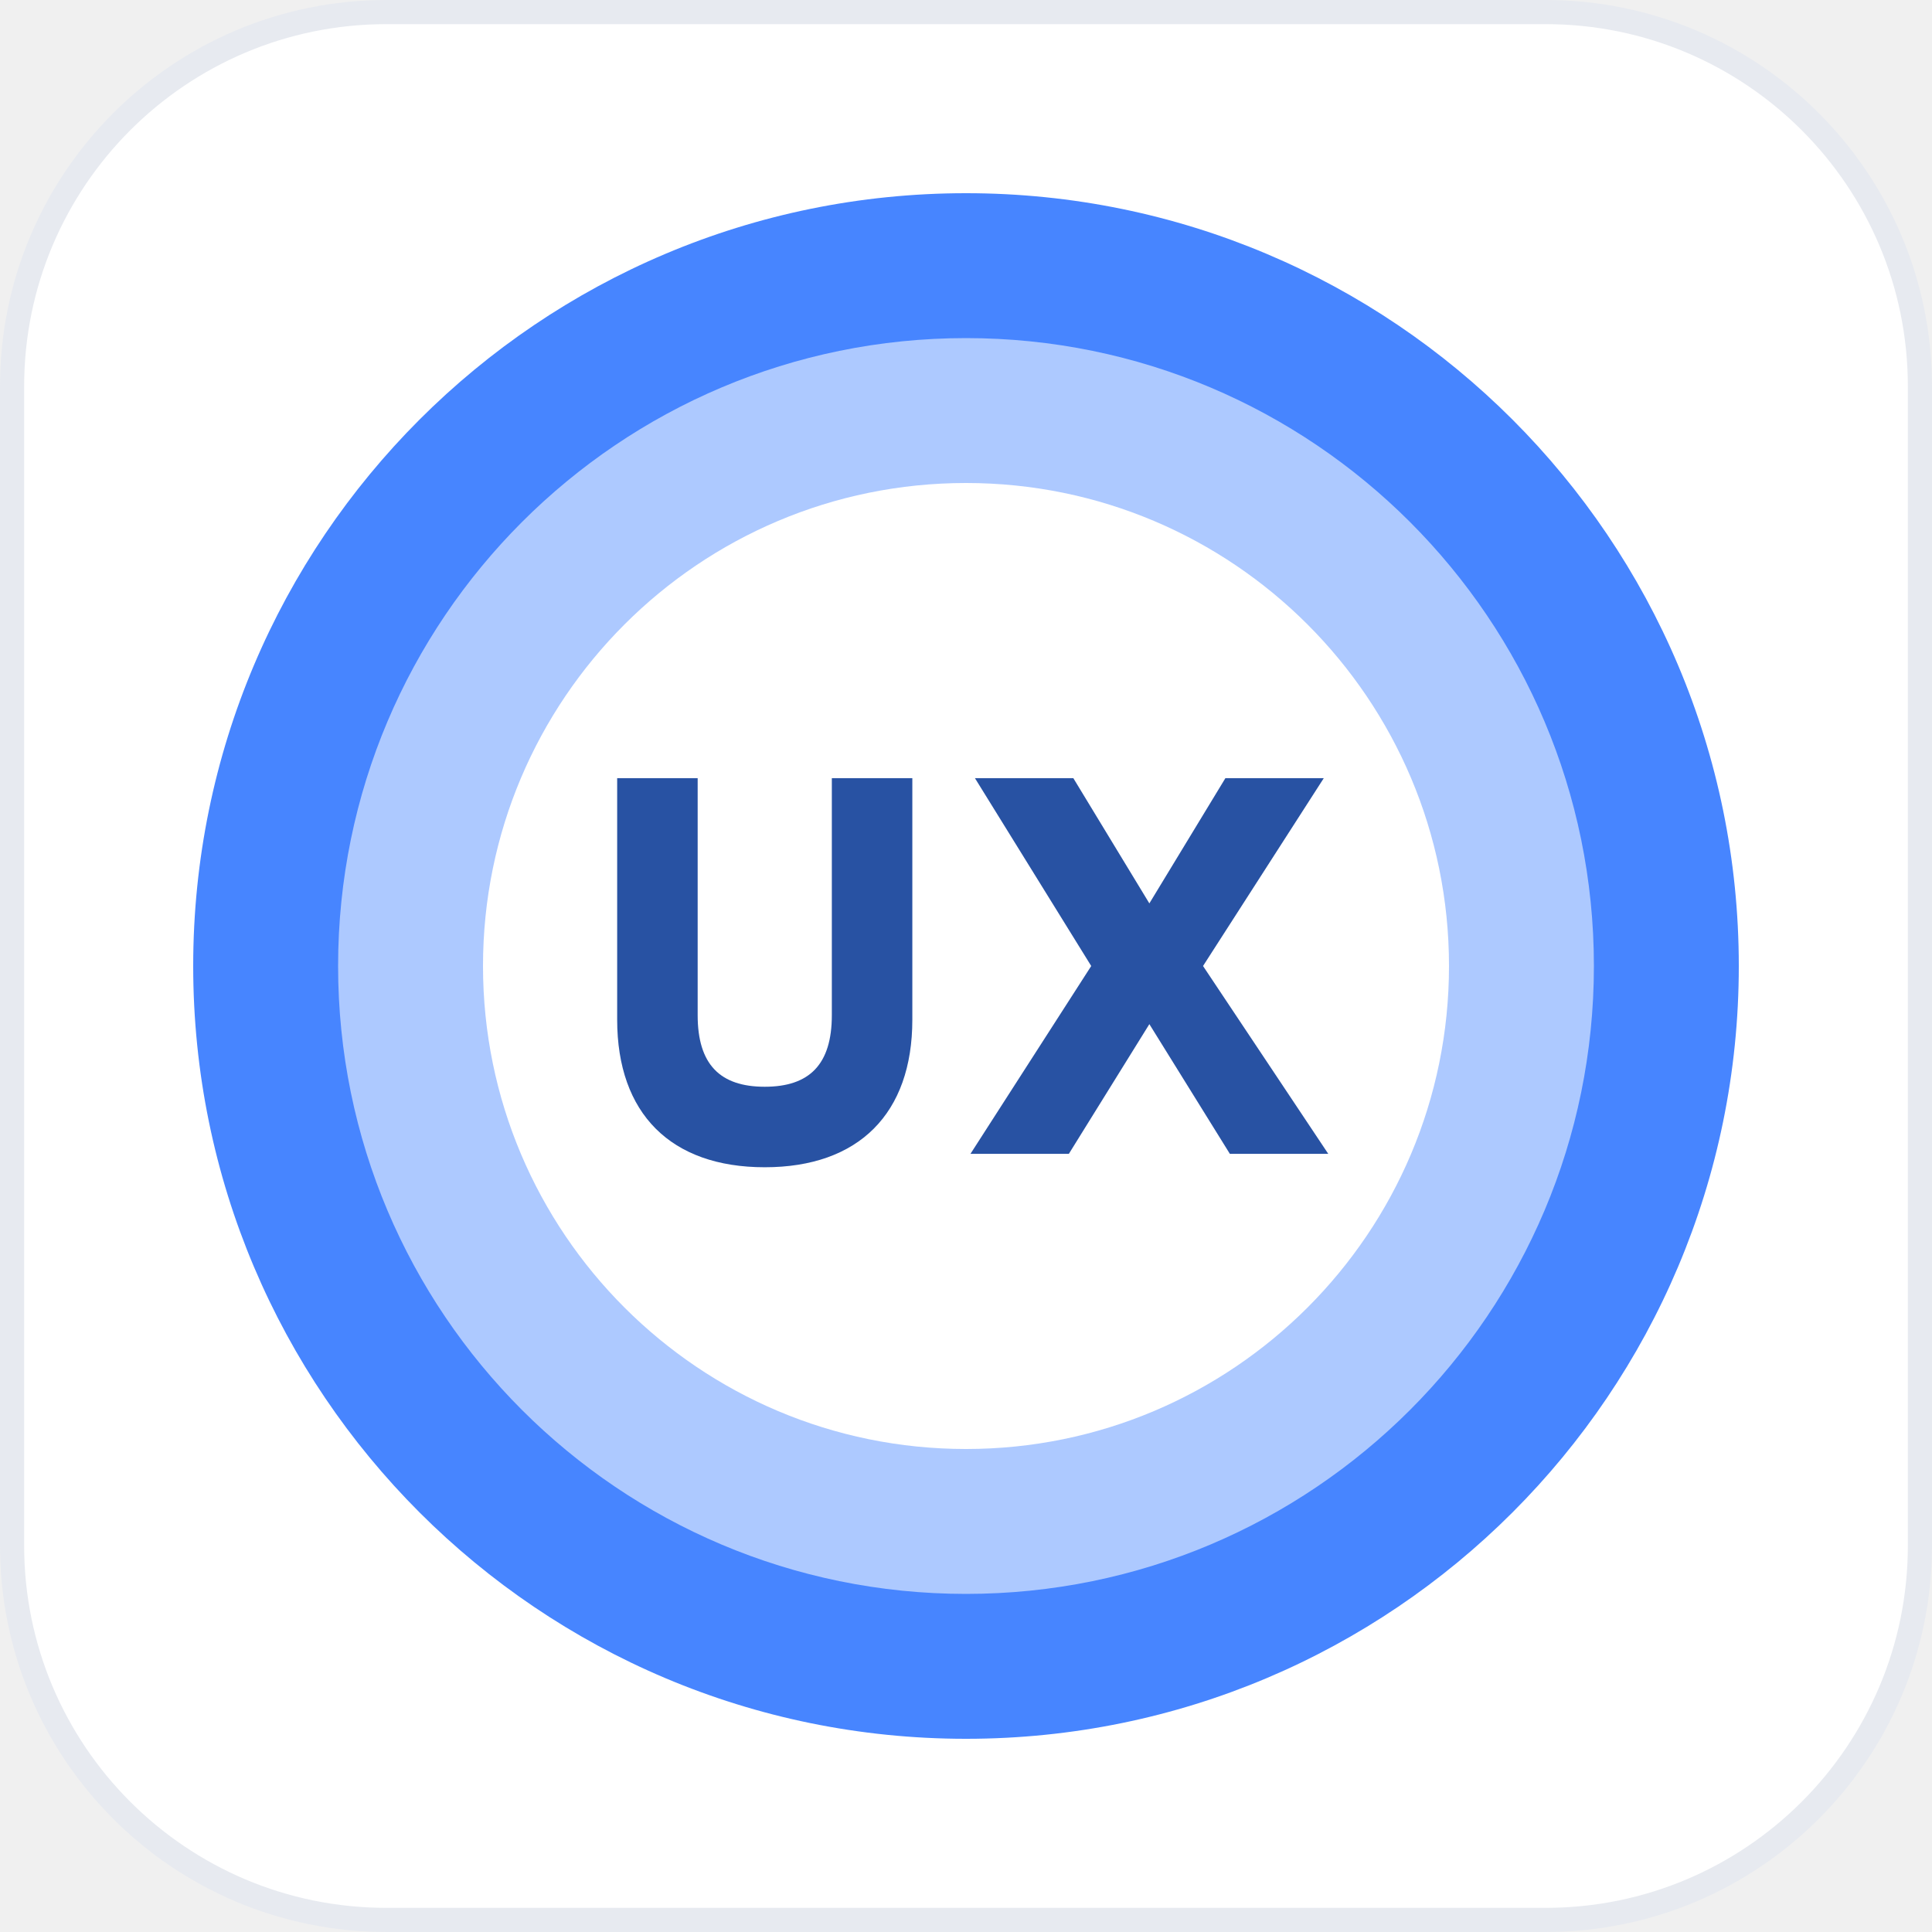
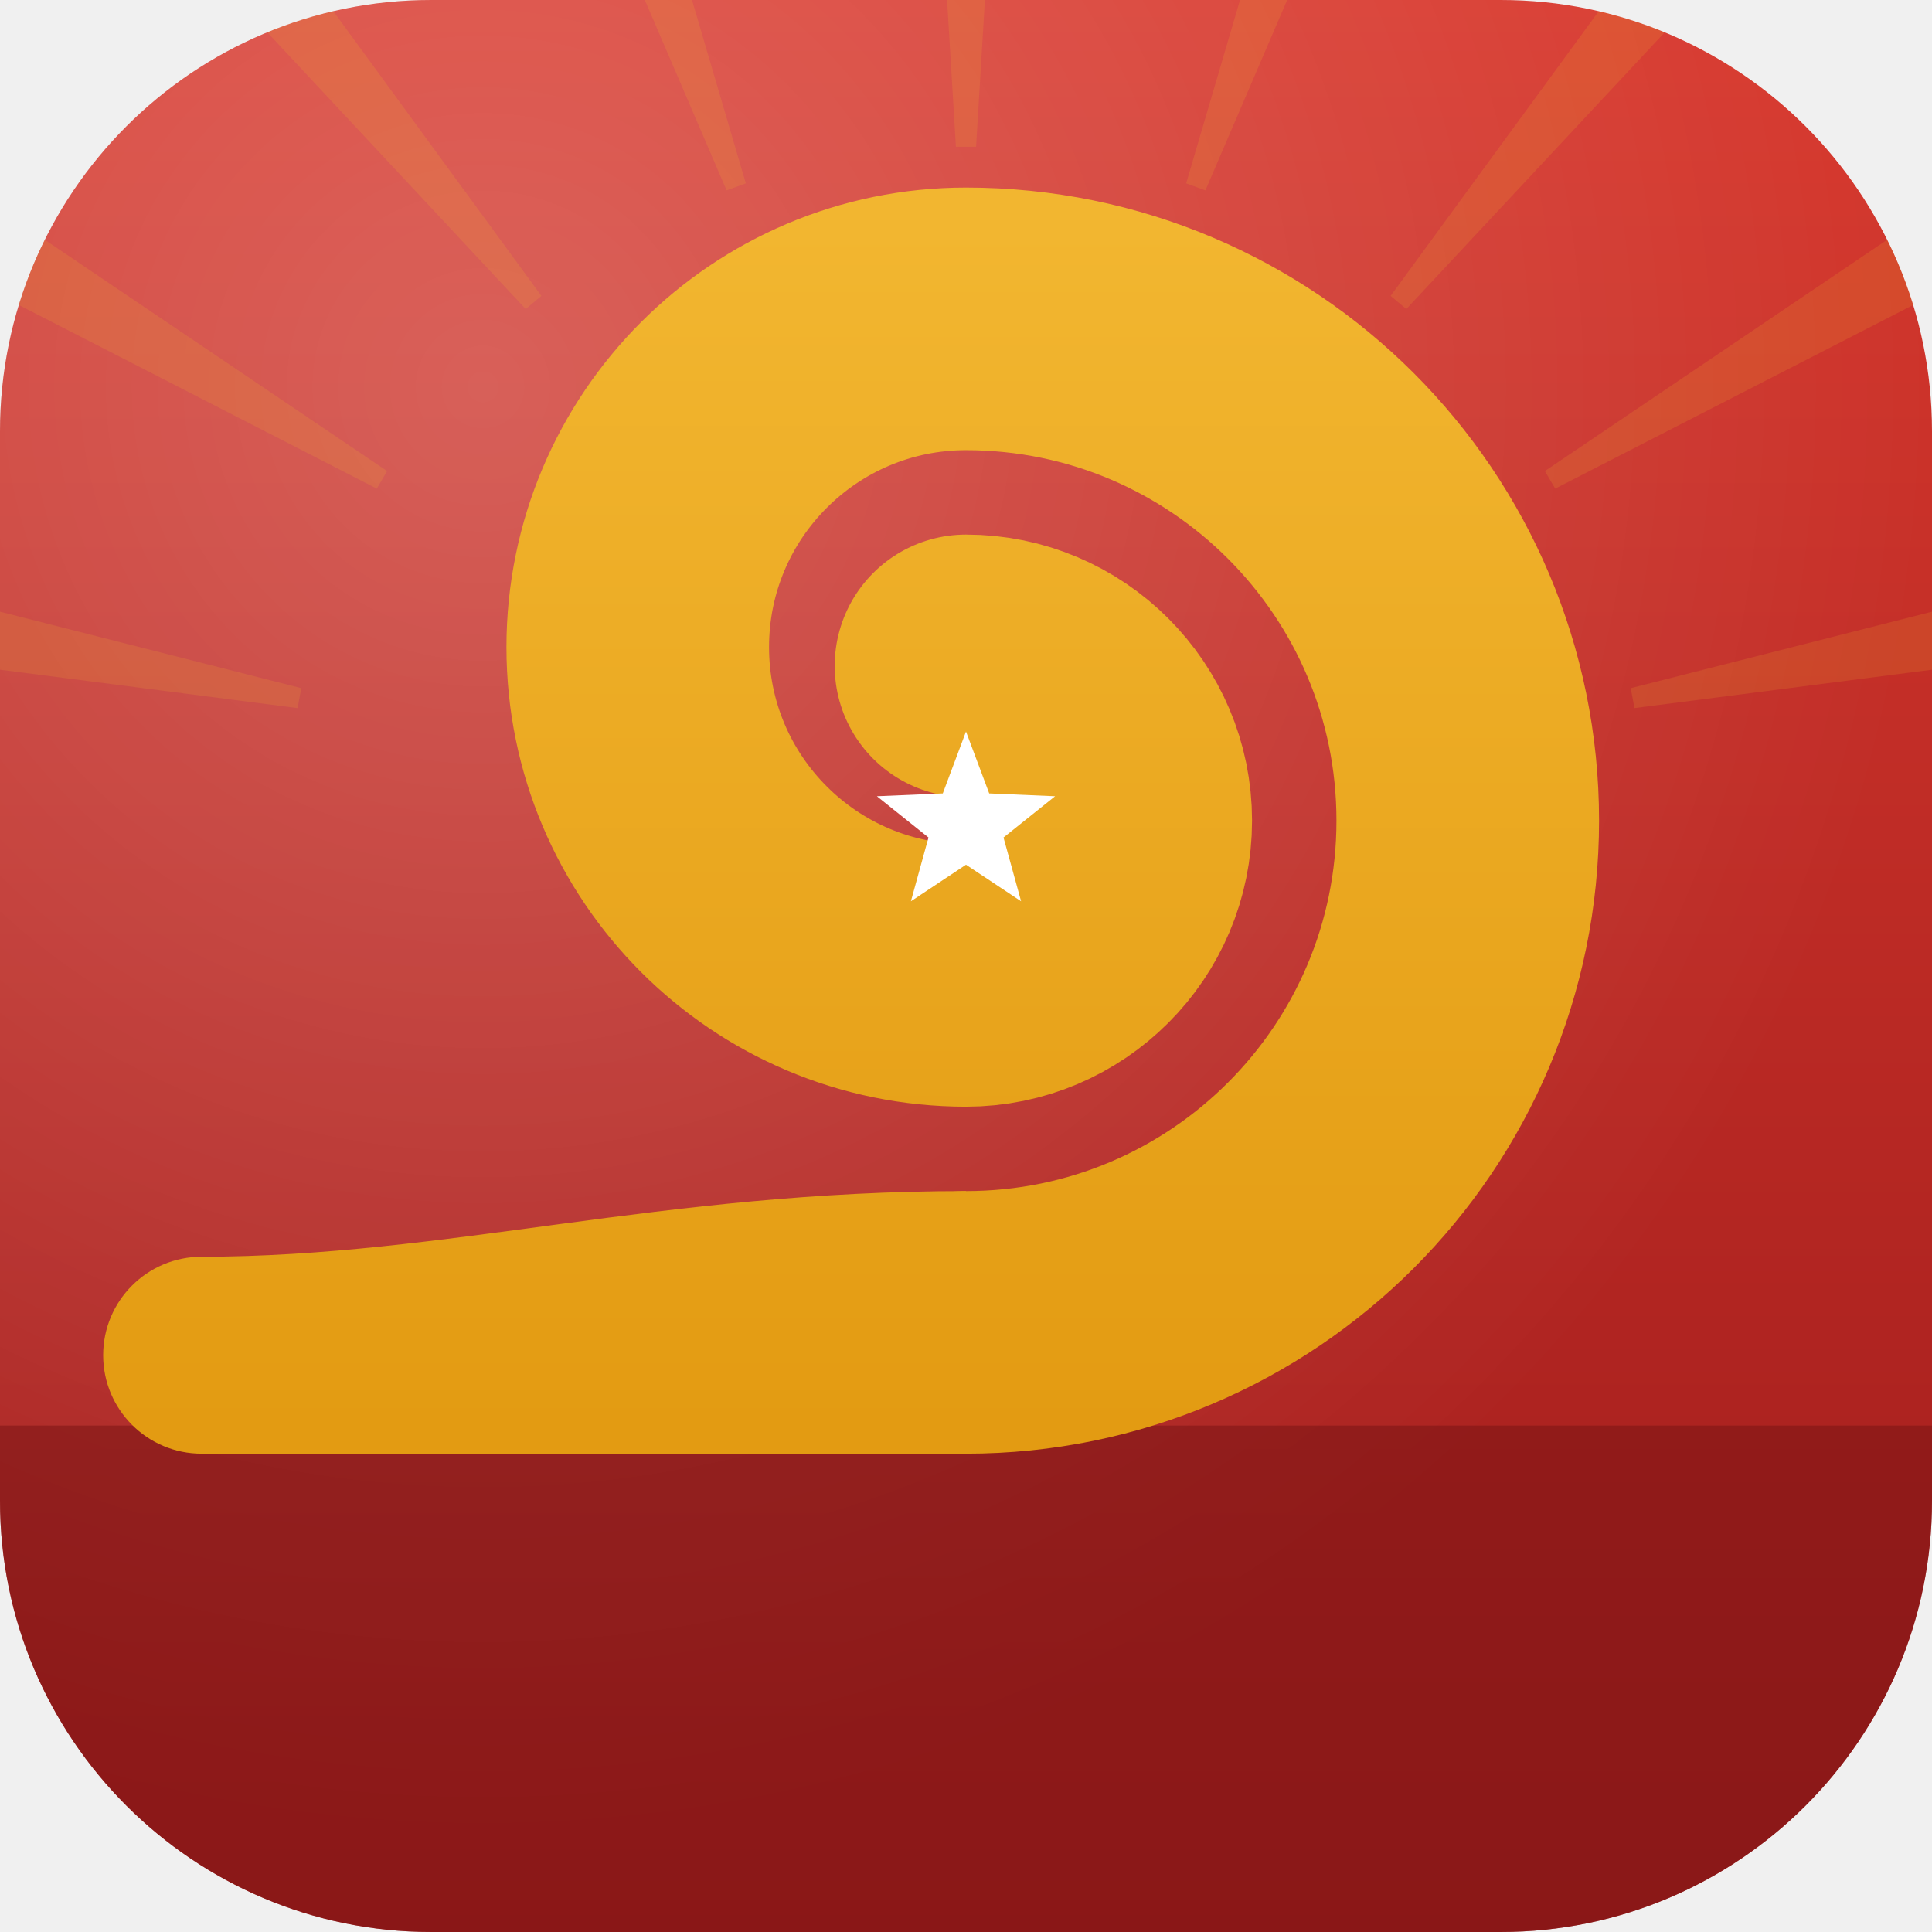
- <svg xmlns="http://www.w3.org/2000/svg" width="40" height="40" viewBox="0 0 40 40" fill="none">
-   <rect x="0.25" y="0.25" width="39.5" height="39.5" rx="7.75" fill="white" />
-   <rect x="0.25" y="0.25" width="39.5" height="39.5" rx="7.75" stroke="#E7EAF0" stroke-width="0.5" />
-   <path d="M20 36C28.837 36 36 28.837 36 20C36 11.164 28.837 4 20 4C11.164 4 4 11.164 4 20C4 28.837 11.164 36 20 36Z" fill="#4785FF" />
-   <path d="M20 33C27.18 33 33 27.18 33 20C33 12.82 27.18 7 20 7C12.82 7 7 12.82 7 20C7 27.18 12.82 33 20 33Z" fill="#ADC9FF" />
-   <path d="M20 30C25.523 30 30 25.523 30 20C30 14.477 25.523 10 20 10C14.477 10 10 14.477 10 20C10 25.523 14.477 30 20 30Z" fill="white" />
-   <g fill="#2852A3" transform="translate(-3.7037 -3.7037) scale(.0925926)">
-     <path d="M178 214H196V267C196 278 201 283 211 283C221 283 226 278 226 267V214H244V268C244 289 232 301 211 301C190 301 178 289 178 268V214Z" />
-     <path d="M258 214H280L297 242L314 214H336L309 256L337 298H315L297 269L279 298H257L284 256L258 214Z" />
+ <svg xmlns="http://www.w3.org/2000/svg" width="40" height="40" viewBox="100 100 824 824" fill="none">
+   <defs>
+     <linearGradient id="field" x1="0" y1="100" x2="0" y2="924" gradientUnits="userSpaceOnUse">
+       <stop offset="0" stop-color="#D8392E" />
+       <stop offset="1" stop-color="#9E1B1B" />
+     </linearGradient>
+     <radialGradient id="light" cx="306" cy="265" r="618" gradientUnits="userSpaceOnUse">
+       <stop offset="0" stop-color="#fff" stop-opacity=".22" />
+       <stop offset="1" stop-color="#fff" stop-opacity="0" />
+     </radialGradient>
+     <linearGradient id="gold" x1="0" y1="196" x2="0" y2="710" gradientUnits="userSpaceOnUse">
+       <stop offset="0" stop-color="#F2B630" />
+       <stop offset="1" stop-color="#E39B12" />
+     </linearGradient>
+     <clipPath id="body">
+       <rect x="100" y="100" width="824" height="824" rx="184" />
+     </clipPath>
+     <clipPath id="tail">
+       <path d="M512 628C382 628 286 656 176 656A26 26 0 0 0 176 708H512Z" />
+     </clipPath>
+   </defs>
+   <g clip-path="url(#body)">
+     <rect x="100" y="100" width="824" height="824" fill="url(#field)" />
+     <rect x="100" y="100" width="824" height="824" fill="url(#light)" />
+     <path d="M797.1 402L1368.3 328.3L1353.7 251.8L795.5 393.5ZM763.3 308.4L1275.8 45.5L1236.1 -21.5L758.9 300.9ZM699.8 231.8L1092.9 -189.2L1033 -238.8L693.1 226.2ZM614.1 181.2L841.4 -348L768.2 -374.4L605.9 178.2ZM516.3 162.6L550.9 -412.3L473.1 -412.3L507.7 162.6ZM418.1 178.2L255.8 -374.4L182.6 -348L409.9 181.2ZM330.9 226.2L-9 -238.8L-68.9 -189.2L324.2 231.8ZM265.1 300.9L-212.1 -21.5L-251.8 45.5L260.7 308.4ZM228.5 393.5L-329.7 251.8L-344.3 328.3L226.9 402Z" fill="#F2B630" fill-opacity=".16" />
+     <rect x="100" y="708" width="824" height="216" fill="#7A1414" fill-opacity=".55" />
  </g>
+   <path d="M512 608C382 608 290 636 186 636A42 42 0 0 0 186 720H512Z" fill="url(#gold)" />
+   <path d="M512 664A214 214 0 0 0 512 236A140 140 0 0 0 512 516A66 66 0 0 0 512 384" stroke="url(#gold)" stroke-width="112" stroke-linecap="round" />
+   <path d="M512 412L502.1 438.4L474 439.6L496 457.2L488.5 484.4L512 468.8L535.5 484.4L528 457.2L550 439.6L521.9 438.4Z" fill="#fff" />
</svg>
